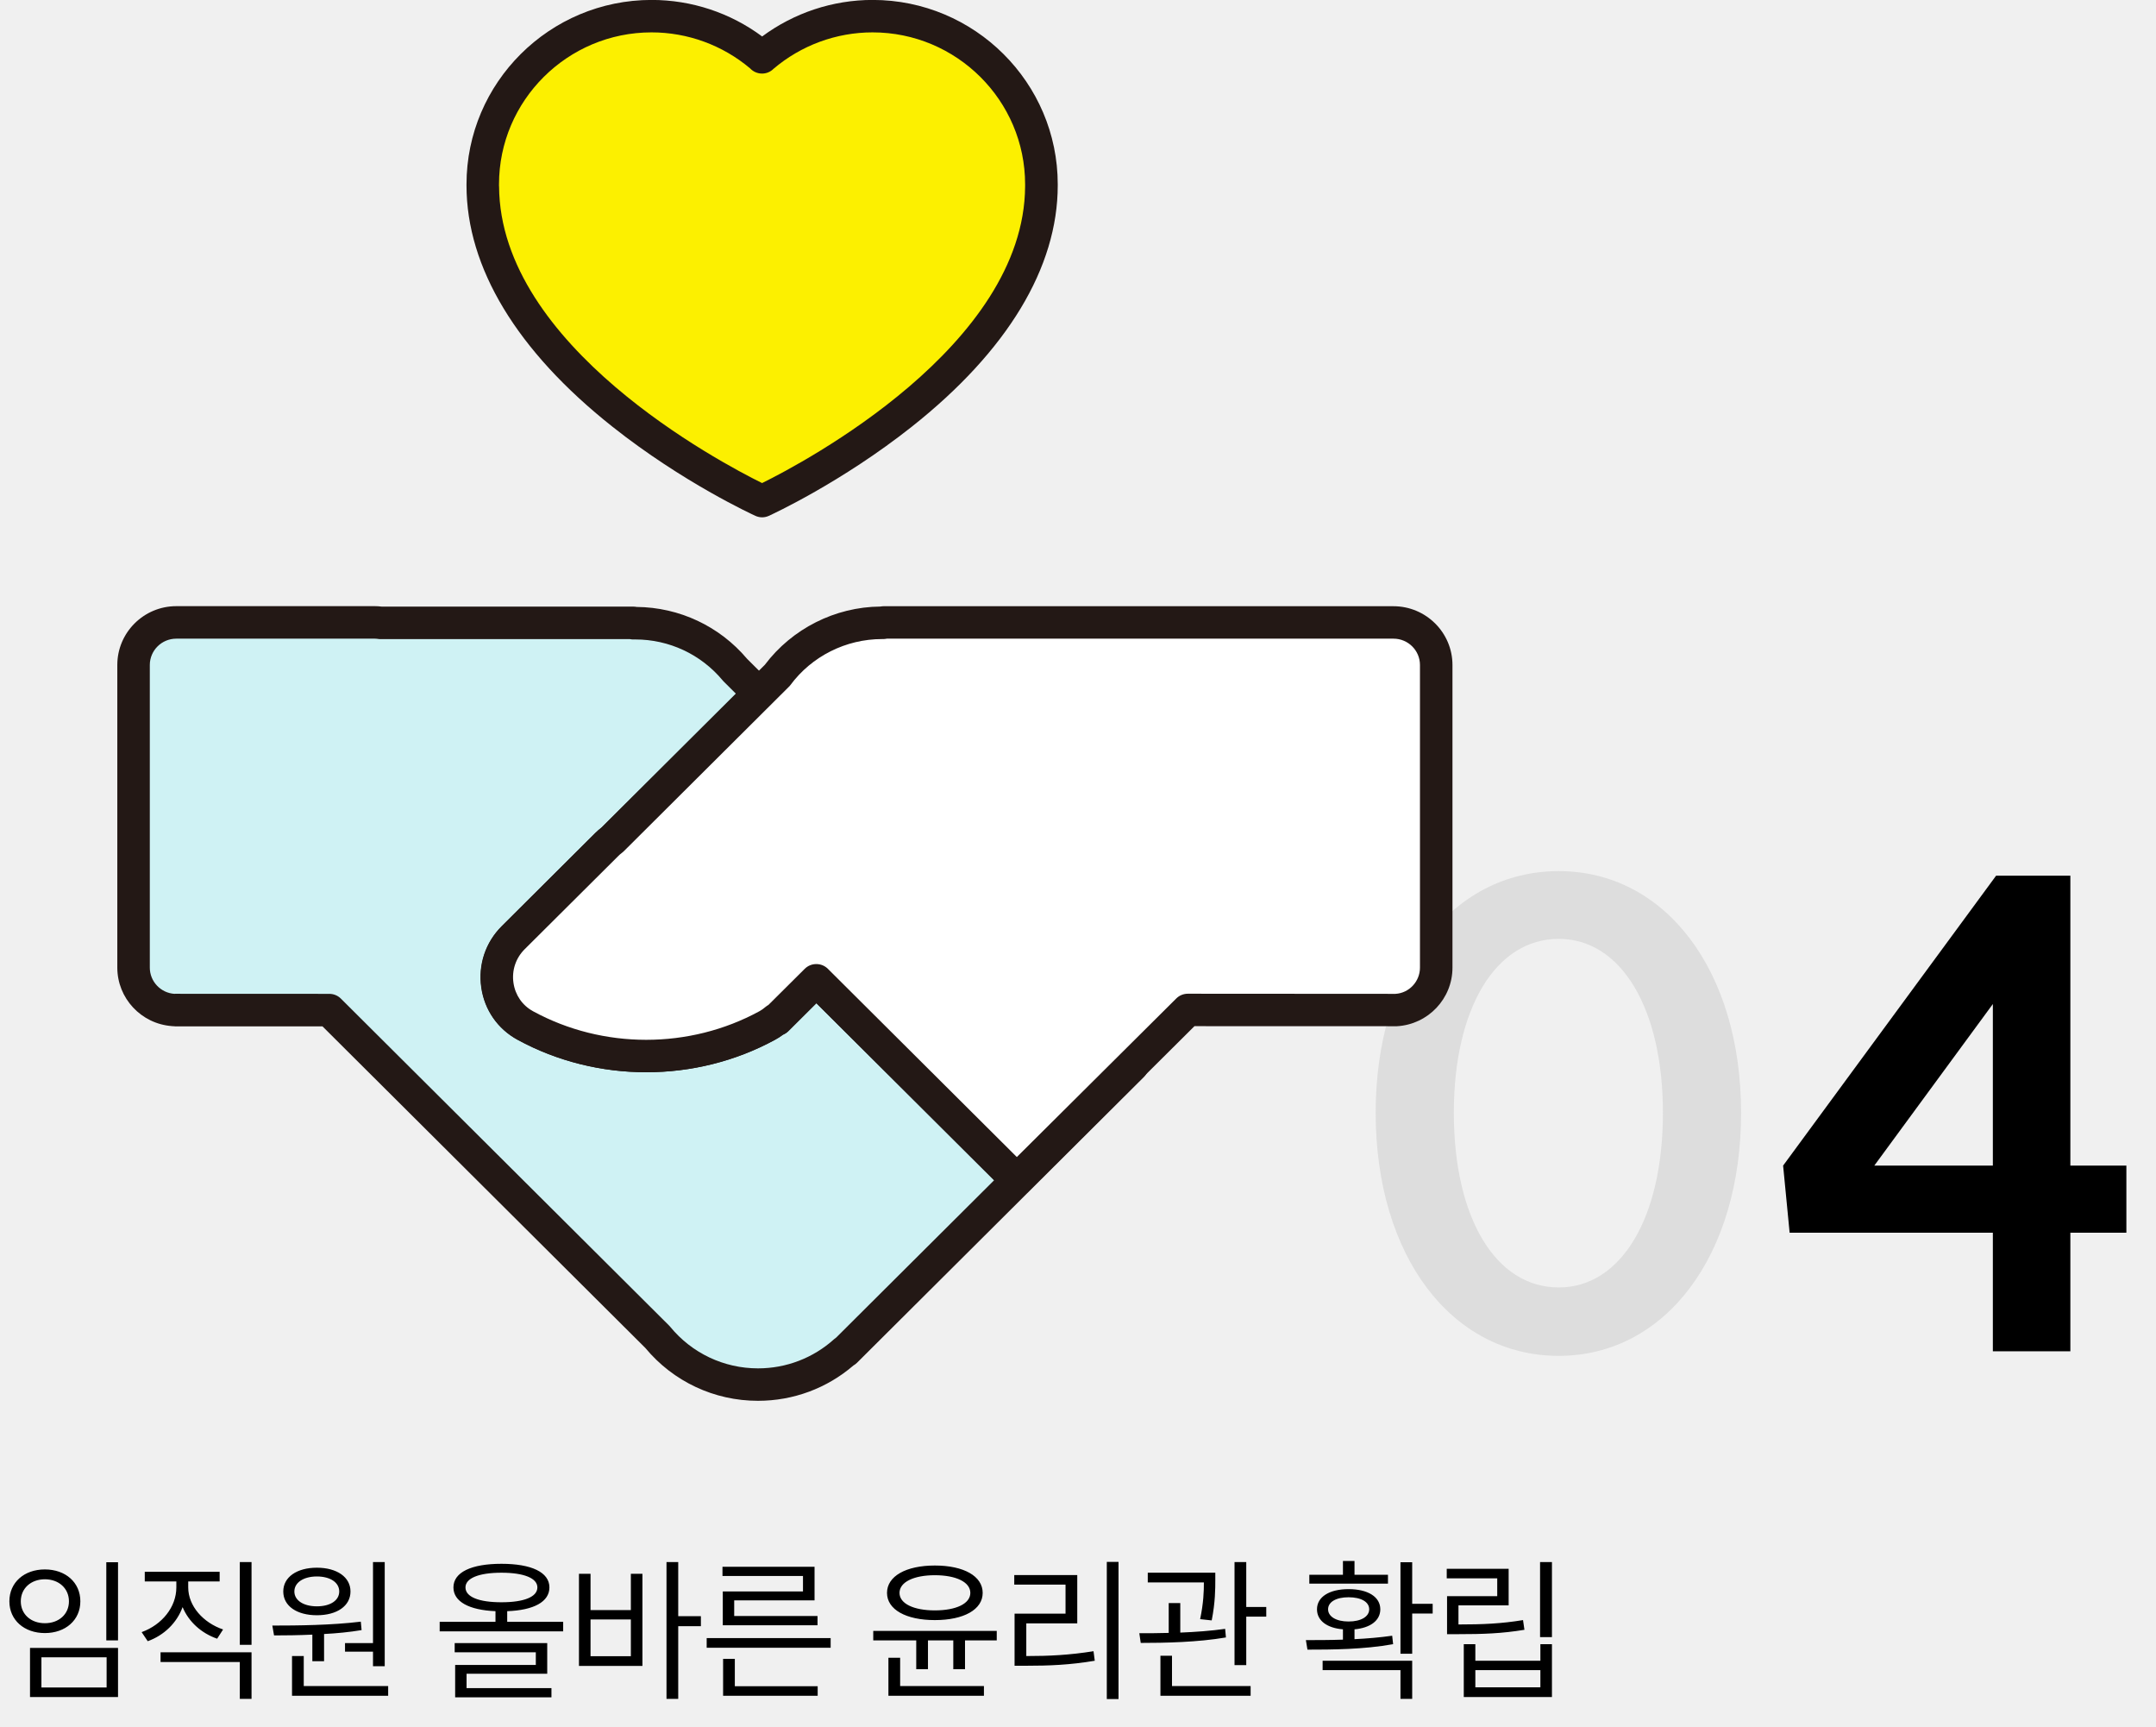
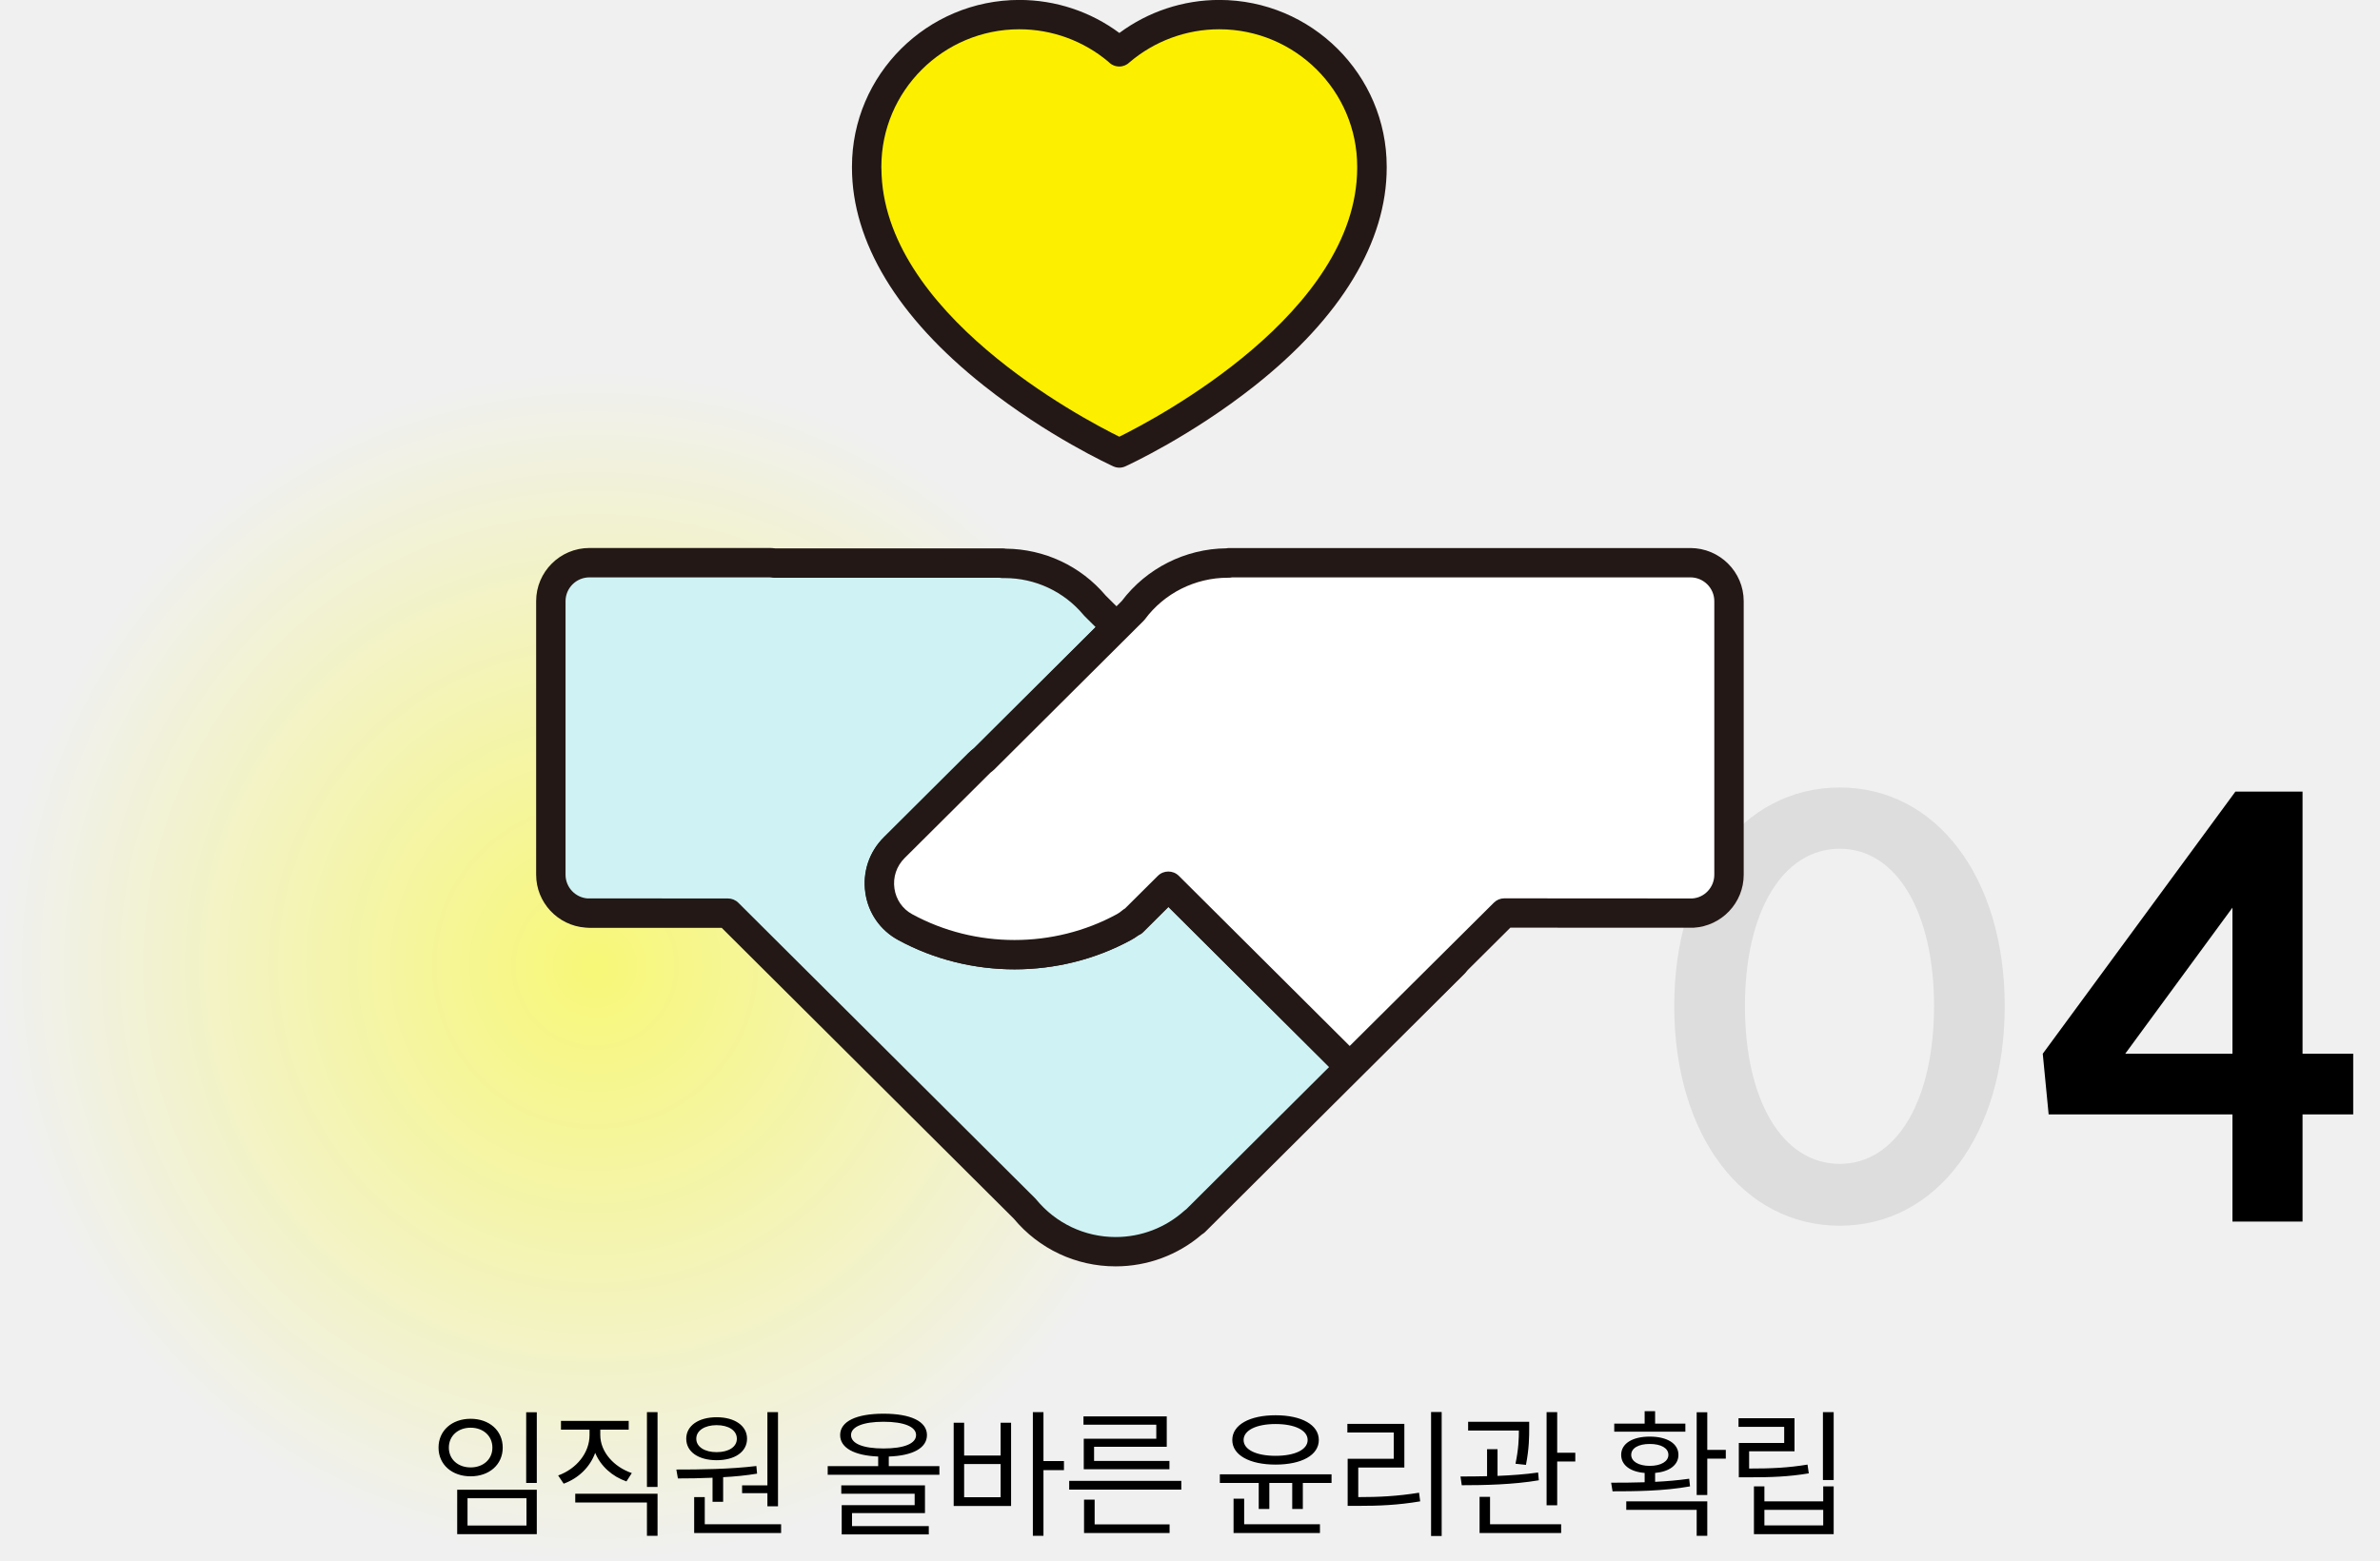
- <svg xmlns="http://www.w3.org/2000/svg" width="331" height="265" viewBox="0 0 331 265" fill="none">
-   <path d="M16.32 239.776V251.776H18.12V239.776H16.32ZM1.44 245.776C1.44 248.656 3.72 250.648 6.888 250.648C10.056 250.648 12.336 248.656 12.336 245.776C12.336 242.872 10.056 240.88 6.888 240.88C3.72 240.88 1.44 242.872 1.44 245.776ZM3.192 245.776C3.192 243.784 4.752 242.392 6.888 242.392C9.024 242.392 10.584 243.784 10.584 245.776C10.584 247.768 9.024 249.136 6.888 249.136C4.752 249.136 3.192 247.768 3.192 245.776ZM4.608 260.464H18.12V252.928H4.608V260.464ZM6.36 259V254.368H16.368V259H6.36ZM36.817 239.752V252.448H38.617V239.752H36.817ZM21.745 250.504L22.681 251.896C25.201 250.984 27.145 249.088 28.033 246.664C28.969 248.92 30.913 250.672 33.337 251.512L34.249 250.096C31.201 249.064 28.897 246.496 28.897 243.64V242.728H33.721V241.24H22.225V242.728H27.073V243.64C27.073 246.664 24.865 249.376 21.745 250.504ZM24.649 255.088H36.817V260.752H38.617V253.6H24.649V255.088ZM57.265 239.752V252.184H52.969V253.504H57.265V255.736H59.065V239.752H57.265ZM41.809 249.496L42.073 251.008C43.825 251.008 45.841 250.984 47.953 250.888V254.968H49.753V250.792C51.673 250.696 53.641 250.504 55.513 250.192L55.393 248.896C50.905 249.448 45.697 249.496 41.809 249.496ZM43.489 244.264C43.489 246.496 45.577 247.912 48.649 247.912C51.721 247.912 53.809 246.496 53.809 244.264C53.809 242.056 51.721 240.616 48.649 240.616C45.577 240.616 43.489 242.056 43.489 244.264ZM44.833 260.272H59.593V258.784H46.633V254.176H44.833V260.272ZM45.193 244.264C45.193 242.872 46.633 241.96 48.649 241.96C50.689 241.96 52.081 242.872 52.081 244.264C52.081 245.656 50.689 246.544 48.649 246.544C46.633 246.544 45.193 245.656 45.193 244.264ZM76.981 240.016C72.373 240.016 69.613 241.312 69.613 243.64C69.613 245.824 72.013 247.12 76.069 247.288V248.92H67.501V250.384H86.461V248.92H77.869V247.288C81.949 247.144 84.349 245.848 84.349 243.64C84.349 241.312 81.589 240.016 76.981 240.016ZM69.805 253.6H82.261V255.544H69.877V260.512H84.661V259.096H71.629V256.888H84.013V252.184H69.805V253.6ZM71.461 243.64C71.461 242.224 73.525 241.384 76.981 241.384C80.437 241.384 82.501 242.224 82.501 243.64C82.501 245.104 80.437 245.92 76.981 245.92C73.525 245.92 71.461 245.104 71.461 243.64ZM102.325 239.752V260.752H104.125V249.592H107.605V248.056H104.125V239.752H102.325ZM88.885 255.688H98.629V241.552H96.853V247.12H90.662V241.552H88.885V255.688ZM90.662 254.2V248.56H96.853V254.2H90.662ZM108.494 251.416V252.904H127.526V251.416H108.494ZM110.918 241.888H123.278V244.264H110.966V249.448H125.51V248.032H112.718V245.632H125.054V240.472H110.918V241.888ZM111.014 260.272H125.534V258.808H112.814V254.608H111.014V260.272ZM143.522 240.28C139.106 240.28 136.178 241.912 136.178 244.48C136.178 247.048 139.106 248.656 143.522 248.656C147.962 248.656 150.866 247.048 150.866 244.48C150.866 241.912 147.962 240.28 143.522 240.28ZM134.066 251.776H140.666V256.192H142.466V251.776H146.354V256.192H148.154V251.776H153.026V250.312H134.066V251.776ZM136.394 260.272H151.058V258.784H138.194V254.44H136.394V260.272ZM138.098 244.48C138.098 242.824 140.282 241.768 143.522 241.768C146.786 241.768 148.97 242.824 148.97 244.48C148.97 246.136 146.786 247.168 143.522 247.168C140.282 247.168 138.098 246.136 138.098 244.48ZM169.922 239.728V260.776H171.722V239.728H169.922ZM155.714 243.208H163.586V247.672H155.762V255.664H157.49C161.066 255.664 164.234 255.544 168.074 254.896L167.882 253.432C164.138 254.032 161.042 254.176 157.562 254.176V249.16H165.386V241.744H155.714V243.208ZM176.211 241.384V242.872H184.827C184.827 244.192 184.779 245.992 184.251 248.512L186.027 248.704C186.579 245.92 186.579 243.832 186.579 242.488V241.384H176.211ZM174.915 250.672L175.131 252.16C178.827 252.16 183.867 252.064 188.211 251.32L188.091 250C185.931 250.312 183.531 250.48 181.203 250.576V246.04H179.427V250.624C177.819 250.672 176.259 250.672 174.915 250.672ZM178.155 260.272H192.003V258.784H179.931V254.128H178.155V260.272ZM189.531 255.568H191.331V248.128H194.403V246.64H191.331V239.752H189.531V255.568ZM215.007 239.776V253.816H216.807V247.648H219.951V246.16H216.807V239.776H215.007ZM200.487 251.728L200.727 253.192C204.375 253.192 209.367 253.168 213.879 252.352L213.735 251.056C211.887 251.32 209.919 251.488 207.951 251.584V250.072C210.375 249.856 211.911 248.728 211.911 247C211.911 245.08 209.991 243.904 207.039 243.904C204.111 243.904 202.191 245.08 202.191 247C202.191 248.752 203.751 249.88 206.175 250.072V251.656C204.135 251.728 202.167 251.728 200.487 251.728ZM201.015 243.064H213.087V241.696H207.951V239.584H206.175V241.696H201.015V243.064ZM203.055 256.336H215.007V260.752H216.807V254.896H203.055V256.336ZM203.895 247C203.895 245.872 205.119 245.152 207.039 245.152C208.983 245.152 210.207 245.872 210.207 247C210.207 248.104 208.983 248.872 207.039 248.872C205.119 248.872 203.895 248.104 203.895 247ZM236.439 239.752V251.272H238.263V239.752H236.439ZM222.111 242.248H229.863V244.984H222.159V250.816H223.839C227.703 250.816 230.559 250.72 234.039 250.144L233.823 248.656C230.463 249.208 227.655 249.328 223.911 249.328V246.4H231.615V240.784H222.111V242.248ZM224.727 260.464H238.263V252.352H236.487V254.896H226.503V252.352H224.727V260.464ZM226.503 258.976V256.336H236.487V258.976H226.503Z" fill="black" />
-   <path d="M239.3 197.6C229.6 197.6 223.2 186.9 223.2 170.8C223.2 154.8 229.6 144.1 239.3 144.1C248.9 144.1 255.3 154.8 255.3 170.8C255.3 186.9 248.9 197.6 239.3 197.6ZM211.2 170.8C211.2 192.7 222.8 208.1 239.3 208.1C255.7 208.1 267.3 192.7 267.3 170.8C267.3 149 255.7 133.7 239.3 133.7C222.8 133.7 211.2 149 211.2 170.8Z" fill="#DDDDDD" />
-   <path d="M317.853 134.4H306.453L273.753 178.9L274.753 189.2H305.953V207.4H317.853V189.2H326.453V178.9H317.853V134.4ZM287.753 178.9L305.953 154.1V178.9H287.753Z" fill="black" />
-   <g clip-path="url(#clip0_605_3540)">
-     <path d="M125.32 150.447L119.25 156.492L119.18 156.422C118.75 156.781 118.29 157.12 117.77 157.398C106.24 163.682 92.18 163.682 80.65 157.398C75.67 154.68 74.77 147.908 78.79 143.904L93.14 129.613C93.41 129.345 93.71 129.096 94.01 128.867L116.5 106.469L112.81 102.794C109.16 98.423 103.66 95.644 97.5 95.644C97.4 95.644 97.31 95.644 97.21 95.644V95.584H58.43C58.13 95.544 57.83 95.515 57.53 95.515H27.06C23.44 95.515 20.5 98.442 20.5 102.048V148.495C20.5 151.971 23.23 154.799 26.67 155.008H26.74C26.85 155.008 26.95 155.028 27.06 155.028H50.55L100.94 205.211C104.59 209.662 110.14 212.5 116.37 212.5C121.52 212.5 126.2 210.558 129.74 207.362L129.78 207.401L173.83 163.533L173.8 163.503L156.11 181.09L125.34 150.447H125.32Z" fill="#CFF2F4" />
-     <path d="M116.36 215C109.65 215 103.36 212.042 99.08 206.894L49.51 157.528H27.06C26.93 157.528 26.8 157.528 26.68 157.508C26.57 157.508 26.47 157.508 26.37 157.488C21.67 157.13 18.01 153.216 18.01 148.505V102.058C18.01 97.088 22.07 93.035 27.07 93.035H57.55C57.89 93.035 58.23 93.055 58.62 93.105H97.24C97.41 93.105 97.58 93.124 97.74 93.154C104.3 93.214 110.46 96.102 114.69 101.111L118.3 104.707C119.28 105.683 119.28 107.256 118.3 108.232L95.81 130.629C95.73 130.709 95.65 130.779 95.56 130.848C95.3 131.048 95.11 131.207 94.95 131.376L80.59 145.667C79.21 147.041 78.58 148.924 78.86 150.846C79.13 152.718 80.23 154.311 81.88 155.208C92.59 161.043 105.89 161.043 116.6 155.208C116.92 155.028 117.25 154.799 117.59 154.51C117.72 154.401 117.86 154.311 118 154.232L123.58 148.685C124.56 147.709 126.14 147.709 127.12 148.685L156.13 177.575L172.05 161.75C173.03 160.774 174.61 160.784 175.58 161.75C176.56 162.726 176.59 164.33 175.61 165.306L131.56 209.174C131.4 209.333 131.22 209.463 131.03 209.572C126.96 213.078 121.78 215 116.38 215H116.36ZM26.84 152.529C26.84 152.529 26.86 152.529 26.87 152.529H27.02L50.56 152.539C51.22 152.539 51.86 152.797 52.33 153.266L102.72 203.448C102.78 203.508 102.84 203.567 102.89 203.637C106.22 207.69 111.13 210.021 116.38 210.021C120.71 210.021 124.86 208.427 128.07 205.529C128.17 205.44 128.27 205.36 128.38 205.29L152.63 181.14L125.35 153.973L121.05 158.255C120.81 158.494 120.53 158.673 120.23 158.803C119.82 159.101 119.42 159.37 119 159.589C106.81 166.232 91.67 166.232 79.48 159.589C76.43 157.926 74.4 155.008 73.91 151.563C73.41 148.077 74.55 144.641 77.05 142.152L91.4 127.861C91.69 127.572 92 127.303 92.38 127.004L112.99 106.479L111.07 104.567C111.02 104.517 110.97 104.458 110.92 104.398C107.6 100.424 102.72 98.144 97.53 98.144H97.26C97.08 98.144 96.89 98.144 96.71 98.094H58.45C58.34 98.094 58.22 98.094 58.11 98.074C57.93 98.044 57.74 98.024 57.55 98.024H27.06C24.82 98.024 23 99.837 23 102.067V148.515C23 150.646 24.68 152.419 26.81 152.539C26.81 152.539 26.82 152.539 26.83 152.539L26.84 152.529Z" fill="#231815" />
-     <path d="M213.94 95.534H206.12H135.65V95.594C135.55 95.594 135.46 95.594 135.36 95.594C128.78 95.594 122.95 98.771 119.32 103.681L116.5 106.489L94.01 128.886C93.71 129.116 93.42 129.355 93.14 129.633L78.79 143.924C74.77 147.928 75.67 154.7 80.65 157.418C92.18 163.702 106.24 163.702 117.77 157.418C118.29 157.14 118.75 156.801 119.18 156.442L119.25 156.512L125.32 150.467L156.09 181.11L173.78 163.523L182.35 155.008C182.35 155.008 214.16 155.038 214.26 155.028H214.33C217.77 154.829 220.5 151.991 220.5 148.515V102.067C220.5 98.462 217.57 95.534 213.94 95.534Z" fill="white" />
-     <path d="M156.1 183.59C155.46 183.59 154.82 183.351 154.33 182.863L125.32 153.973L121.02 158.255C120.78 158.494 120.5 158.673 120.2 158.803C119.79 159.101 119.39 159.37 118.97 159.589C106.78 166.232 91.64 166.232 79.45 159.589C76.4 157.926 74.37 155.008 73.88 151.563C73.38 148.077 74.52 144.641 77.02 142.152L91.37 127.861C91.66 127.572 91.97 127.303 92.35 127.004L117.42 102.038C121.6 96.491 128.21 93.154 135.16 93.095C135.32 93.065 135.48 93.045 135.64 93.045H205.93C205.99 93.045 206.05 93.045 206.11 93.045H213.93C218.92 93.045 222.99 97.088 222.99 102.067V148.515C222.99 153.285 219.25 157.229 214.47 157.508C214.3 157.508 214.22 157.518 183.38 157.498L157.86 182.873C157.37 183.361 156.73 183.6 156.09 183.6L156.1 183.59ZM125.33 147.967C125.97 147.967 126.61 148.206 127.1 148.694L156.11 177.585L180.59 153.246C181.06 152.778 181.69 152.519 182.36 152.519C193.17 152.519 213.73 152.549 214.24 152.539C216.33 152.419 218 150.646 218 148.515V102.067C218 99.837 216.18 98.024 213.94 98.024H206.3C206.24 98.024 206.18 98.024 206.12 98.024H136.15C135.98 98.064 135.81 98.074 135.63 98.084H135.43C129.86 98.084 124.62 100.723 121.34 105.155C121.27 105.254 121.18 105.354 121.09 105.434L95.78 130.639C95.7 130.719 95.62 130.789 95.53 130.858C95.27 131.057 95.08 131.217 94.92 131.386L80.56 145.677C79.18 147.051 78.55 148.933 78.83 150.856C79.1 152.728 80.2 154.321 81.85 155.217C92.56 161.053 105.86 161.053 116.57 155.217C116.89 155.038 117.22 154.819 117.56 154.52C117.69 154.411 117.83 154.321 117.97 154.242L123.55 148.694C124.04 148.206 124.68 147.967 125.32 147.967H125.33Z" fill="#231815" />
-     <path d="M117.01 76.912C117.01 76.912 159.89 57.402 159.89 28.462C159.89 28.412 159.89 28.363 159.89 28.303C159.89 14.052 148.29 2.49 133.97 2.49C127.48 2.49 121.55 4.87 117 8.794C112.45 4.87 106.52 2.49 100.03 2.49C85.72 2.49 74.11 14.042 74.11 28.303C74.11 28.353 74.11 28.402 74.11 28.462C74.11 57.402 116.99 76.912 116.99 76.912H117.01Z" fill="#FCF000" />
-     <path d="M117.01 79.401C116.66 79.401 116.3 79.322 115.97 79.172C115.52 78.963 104.85 74.073 94.01 65.479C79.36 53.877 71.62 41.07 71.62 28.452C71.62 28.422 71.62 28.392 71.62 28.363V28.293C71.62 12.687 84.37 -0.01 100.04 -0.01C106.17 -0.01 112.12 1.962 117.01 5.597C121.9 1.972 127.85 -0.01 133.97 -0.01C149.64 -0.01 162.39 12.687 162.39 28.293C162.39 28.303 162.39 28.343 162.39 28.372C162.39 28.402 162.39 28.422 162.39 28.452C162.39 41.07 154.65 53.877 140 65.479C129.16 74.063 118.49 78.963 118.04 79.172C117.71 79.322 117.36 79.401 117 79.401H117.01ZM76.62 28.592C76.74 53.12 110.59 70.976 117 74.143C123.42 70.976 157.26 53.08 157.38 28.592C157.38 28.542 157.38 28.492 157.38 28.432C157.38 28.412 157.38 28.313 157.38 28.293C157.38 15.436 146.87 4.969 133.96 4.969C128.38 4.969 122.99 6.961 118.75 10.566C118.3 11.014 117.68 11.293 117 11.293C116.27 11.293 115.62 10.985 115.16 10.496C110.93 6.931 105.57 4.969 100.03 4.969C87.12 4.969 76.61 15.436 76.61 28.293V28.452C76.61 28.452 76.61 28.542 76.61 28.582L76.62 28.592Z" fill="#231815" />
+ <svg xmlns="http://www.w3.org/2000/svg" width="404" height="265" viewBox="0 0 404 265" fill="none">
+   <circle cx="101" cy="164" r="101" fill="url(#paint0_radial_822_2432)" />
+   <path d="M89.32 239.776V251.776H91.12V239.776H89.32ZM74.44 245.776C74.44 248.656 76.72 250.648 79.888 250.648C83.056 250.648 85.336 248.656 85.336 245.776C85.336 242.872 83.056 240.88 79.888 240.88C76.72 240.88 74.44 242.872 74.44 245.776ZM76.192 245.776C76.192 243.784 77.752 242.392 79.888 242.392C82.024 242.392 83.584 243.784 83.584 245.776C83.584 247.768 82.024 249.136 79.888 249.136C77.752 249.136 76.192 247.768 76.192 245.776ZM77.608 260.464H91.12V252.928H77.608V260.464ZM79.36 259V254.368H89.368V259H79.36ZM109.817 239.752V252.448H111.617V239.752H109.817ZM94.745 250.504L95.681 251.896C98.201 250.984 100.145 249.088 101.033 246.664C101.969 248.92 103.913 250.672 106.337 251.512L107.249 250.096C104.201 249.064 101.897 246.496 101.897 243.64V242.728H106.721V241.24H95.225V242.728H100.073V243.64C100.073 246.664 97.865 249.376 94.745 250.504ZM97.649 255.088H109.817V260.752H111.617V253.6H97.649V255.088ZM130.265 239.752V252.184H125.969V253.504H130.265V255.736H132.065V239.752H130.265ZM114.809 249.496L115.073 251.008C116.825 251.008 118.841 250.984 120.953 250.888V254.968H122.753V250.792C124.673 250.696 126.641 250.504 128.513 250.192L128.393 248.896C123.905 249.448 118.697 249.496 114.809 249.496ZM116.489 244.264C116.489 246.496 118.577 247.912 121.649 247.912C124.721 247.912 126.809 246.496 126.809 244.264C126.809 242.056 124.721 240.616 121.649 240.616C118.577 240.616 116.489 242.056 116.489 244.264ZM117.833 260.272H132.593V258.784H119.633V254.176H117.833V260.272ZM118.193 244.264C118.193 242.872 119.633 241.96 121.649 241.96C123.689 241.96 125.081 242.872 125.081 244.264C125.081 245.656 123.689 246.544 121.649 246.544C119.633 246.544 118.193 245.656 118.193 244.264ZM149.981 240.016C145.373 240.016 142.613 241.312 142.613 243.64C142.613 245.824 145.013 247.12 149.069 247.288V248.92H140.501V250.384H159.461V248.92H150.869V247.288C154.949 247.144 157.349 245.848 157.349 243.64C157.349 241.312 154.589 240.016 149.981 240.016ZM142.805 253.6H155.261V255.544H142.877V260.512H157.661V259.096H144.629V256.888H157.013V252.184H142.805V253.6ZM144.461 243.64C144.461 242.224 146.525 241.384 149.981 241.384C153.437 241.384 155.501 242.224 155.501 243.64C155.501 245.104 153.437 245.92 149.981 245.92C146.525 245.92 144.461 245.104 144.461 243.64ZM175.325 239.752V260.752H177.125V249.592H180.605V248.056H177.125V239.752H175.325ZM161.885 255.688H171.629V241.552H169.853V247.12H163.661V241.552H161.885V255.688ZM163.661 254.2V248.56H169.853V254.2H163.661ZM181.494 251.416V252.904H200.526V251.416H181.494ZM183.918 241.888H196.278V244.264H183.966V249.448H198.51V248.032H185.718V245.632H198.054V240.472H183.918V241.888ZM184.014 260.272H198.534V258.808H185.814V254.608H184.014V260.272ZM216.522 240.28C212.106 240.28 209.178 241.912 209.178 244.48C209.178 247.048 212.106 248.656 216.522 248.656C220.962 248.656 223.866 247.048 223.866 244.48C223.866 241.912 220.962 240.28 216.522 240.28ZM207.066 251.776H213.666V256.192H215.466V251.776H219.354V256.192H221.154V251.776H226.026V250.312H207.066V251.776ZM209.394 260.272H224.058V258.784H211.194V254.44H209.394V260.272ZM211.098 244.48C211.098 242.824 213.282 241.768 216.522 241.768C219.786 241.768 221.97 242.824 221.97 244.48C221.97 246.136 219.786 247.168 216.522 247.168C213.282 247.168 211.098 246.136 211.098 244.48ZM242.922 239.728V260.776H244.722V239.728H242.922ZM228.714 243.208H236.586V247.672H228.762V255.664H230.49C234.066 255.664 237.234 255.544 241.074 254.896L240.882 253.432C237.138 254.032 234.042 254.176 230.562 254.176V249.16H238.386V241.744H228.714V243.208ZM249.211 241.384V242.872H257.827C257.827 244.192 257.779 245.992 257.251 248.512L259.027 248.704C259.579 245.92 259.579 243.832 259.579 242.488V241.384H249.211ZM247.915 250.672L248.131 252.16C251.827 252.16 256.867 252.064 261.211 251.32L261.091 250C258.931 250.312 256.531 250.48 254.203 250.576V246.04H252.427V250.624C250.819 250.672 249.259 250.672 247.915 250.672ZM251.155 260.272H265.003V258.784H252.931V254.128H251.155V260.272ZM262.531 255.568H264.331V248.128H267.403V246.64H264.331V239.752H262.531V255.568ZM288.007 239.776V253.816H289.807V247.648H292.951V246.16H289.807V239.776H288.007ZM273.487 251.728L273.727 253.192C277.375 253.192 282.367 253.168 286.879 252.352L286.735 251.056C284.887 251.32 282.919 251.488 280.951 251.584V250.072C283.375 249.856 284.911 248.728 284.911 247C284.911 245.08 282.991 243.904 280.039 243.904C277.111 243.904 275.191 245.08 275.191 247C275.191 248.752 276.751 249.88 279.175 250.072V251.656C277.135 251.728 275.167 251.728 273.487 251.728ZM274.015 243.064H286.087V241.696H280.951V239.584H279.175V241.696H274.015V243.064ZM276.055 256.336H288.007V260.752H289.807V254.896H276.055V256.336ZM276.895 247C276.895 245.872 278.119 245.152 280.039 245.152C281.983 245.152 283.207 245.872 283.207 247C283.207 248.104 281.983 248.872 280.039 248.872C278.119 248.872 276.895 248.104 276.895 247ZM309.439 239.752V251.272H311.263V239.752H309.439ZM295.111 242.248H302.863V244.984H295.159V250.816H296.839C300.703 250.816 303.559 250.72 307.039 250.144L306.823 248.656C303.463 249.208 300.655 249.328 296.911 249.328V246.4H304.615V240.784H295.111V242.248ZM297.727 260.464H311.263V252.352H309.487V254.896H299.503V252.352H297.727V260.464ZM299.503 258.976V256.336H309.487V258.976H299.503Z" fill="black" />
+   <path d="M312.3 197.6C302.6 197.6 296.2 186.9 296.2 170.8C296.2 154.8 302.6 144.1 312.3 144.1C321.9 144.1 328.3 154.8 328.3 170.8C328.3 186.9 321.9 197.6 312.3 197.6ZM284.2 170.8C284.2 192.7 295.8 208.1 312.3 208.1C328.7 208.1 340.3 192.7 340.3 170.8C340.3 149 328.7 133.7 312.3 133.7C295.8 133.7 284.2 149 284.2 170.8Z" fill="#DDDDDD" />
+   <path d="M390.853 134.4H379.453L346.753 178.9L347.753 189.2H378.953V207.4H390.853V189.2H399.453V178.9H390.853V134.4ZM360.753 178.9L378.953 154.1V178.9H360.753Z" fill="black" />
+   <g clip-path="url(#clip0_822_2432)">
+     <path d="M198.32 150.447L192.25 156.492L192.18 156.422C191.75 156.781 191.29 157.12 190.77 157.398C179.24 163.682 165.18 163.682 153.65 157.398C148.67 154.68 147.77 147.908 151.79 143.904L166.14 129.613C166.41 129.345 166.71 129.096 167.01 128.867L189.5 106.469L185.81 102.794C182.16 98.422 176.66 95.644 170.5 95.644C170.4 95.644 170.31 95.644 170.21 95.644V95.584H131.43C131.13 95.544 130.83 95.515 130.53 95.515H100.06C96.44 95.515 93.5 98.442 93.5 102.048V148.495C93.5 151.971 96.23 154.799 99.67 155.008H99.74C99.85 155.008 99.95 155.028 100.06 155.028H123.55L173.94 205.21C177.59 209.662 183.14 212.5 189.37 212.5C194.52 212.5 199.2 210.558 202.74 207.362L202.78 207.401L246.83 163.533L246.8 163.503L229.11 181.09L198.34 150.447H198.32Z" fill="#CFF2F4" />
+     <path d="M189.36 215C182.65 215 176.36 212.042 172.08 206.894L122.51 157.528H100.06C99.93 157.528 99.8 157.528 99.68 157.508C99.57 157.508 99.47 157.508 99.37 157.488C94.67 157.13 91.01 153.216 91.01 148.505V102.058C91.01 97.088 95.07 93.035 100.07 93.035H130.55C130.89 93.035 131.23 93.055 131.62 93.105H170.24C170.41 93.105 170.58 93.124 170.74 93.154C177.3 93.214 183.46 96.102 187.69 101.111L191.3 104.707C192.28 105.682 192.28 107.256 191.3 108.232L168.81 130.629C168.73 130.709 168.65 130.779 168.56 130.848C168.3 131.048 168.11 131.207 167.95 131.376L153.59 145.667C152.21 147.041 151.58 148.924 151.86 150.846C152.13 152.718 153.23 154.311 154.88 155.207C165.59 161.043 178.89 161.043 189.6 155.207C189.92 155.028 190.25 154.799 190.59 154.51C190.72 154.401 190.86 154.311 191 154.232L196.58 148.684C197.56 147.709 199.14 147.709 200.12 148.684L229.13 177.575L245.05 161.75C246.03 160.774 247.61 160.784 248.58 161.75C249.56 162.726 249.59 164.33 248.61 165.306L204.56 209.174C204.4 209.333 204.22 209.463 204.03 209.572C199.96 213.078 194.78 215 189.38 215H189.36ZM99.84 152.529C99.84 152.529 99.86 152.529 99.87 152.529H100.02L123.56 152.539C124.22 152.539 124.86 152.797 125.33 153.266L175.72 203.448C175.78 203.508 175.84 203.567 175.89 203.637C179.22 207.69 184.13 210.021 189.38 210.021C193.71 210.021 197.86 208.427 201.07 205.529C201.17 205.44 201.27 205.36 201.38 205.29L225.63 181.14L198.35 153.973L194.05 158.255C193.81 158.494 193.53 158.673 193.23 158.803C192.82 159.101 192.42 159.37 192 159.589C179.81 166.232 164.67 166.232 152.48 159.589C149.43 157.926 147.4 155.008 146.91 151.563C146.41 148.077 147.55 144.641 150.05 142.152L164.4 127.861C164.69 127.572 165 127.303 165.38 127.004L185.99 106.479L184.07 104.567C184.02 104.517 183.97 104.458 183.92 104.398C180.6 100.424 175.72 98.144 170.53 98.144H170.26C170.08 98.144 169.89 98.144 169.71 98.094H131.45C131.34 98.094 131.22 98.094 131.11 98.074C130.93 98.044 130.74 98.024 130.55 98.024H100.06C97.82 98.024 96 99.837 96 102.067V148.515C96 150.646 97.68 152.419 99.81 152.539C99.81 152.539 99.82 152.539 99.83 152.539L99.84 152.529Z" fill="#231815" />
+     <path d="M286.94 95.534H279.12H208.65V95.594C208.55 95.594 208.46 95.594 208.36 95.594C201.78 95.594 195.95 98.771 192.32 103.681L189.5 106.489L167.01 128.886C166.71 129.116 166.42 129.355 166.14 129.633L151.79 143.924C147.77 147.928 148.67 154.7 153.65 157.418C165.18 163.702 179.24 163.702 190.77 157.418C191.29 157.14 191.75 156.801 192.18 156.442L192.25 156.512L198.32 150.467L229.09 181.11L246.78 163.523L255.35 155.008C255.35 155.008 287.16 155.038 287.26 155.028H287.33C290.77 154.829 293.5 151.991 293.5 148.515V102.068C293.5 98.462 290.57 95.534 286.94 95.534Z" fill="white" />
+     <path d="M229.1 183.59C228.46 183.59 227.82 183.351 227.33 182.863L198.32 153.973L194.02 158.255C193.78 158.494 193.5 158.673 193.2 158.803C192.79 159.101 192.39 159.37 191.97 159.589C179.78 166.232 164.64 166.232 152.45 159.589C149.4 157.926 147.37 155.008 146.88 151.563C146.38 148.077 147.52 144.641 150.02 142.152L164.37 127.861C164.66 127.572 164.97 127.303 165.35 127.004L190.42 102.038C194.6 96.491 201.21 93.154 208.16 93.095C208.32 93.065 208.48 93.045 208.64 93.045H278.93C278.99 93.045 279.05 93.045 279.11 93.045H286.93C291.92 93.045 295.99 97.088 295.99 102.068V148.515C295.99 153.285 292.25 157.229 287.47 157.508C287.3 157.508 287.22 157.518 256.38 157.498L230.86 182.873C230.37 183.361 229.73 183.6 229.09 183.6L229.1 183.59ZM198.33 147.968C198.97 147.968 199.61 148.207 200.1 148.694L229.11 177.585L253.59 153.246C254.06 152.778 254.69 152.519 255.36 152.519C266.17 152.519 286.73 152.549 287.24 152.539C289.33 152.419 291 150.646 291 148.515V102.068C291 99.837 289.18 98.024 286.94 98.024H279.3C279.24 98.024 279.18 98.024 279.12 98.024H209.15C208.98 98.064 208.81 98.074 208.63 98.084H208.43C202.86 98.084 197.62 100.723 194.34 105.155C194.27 105.254 194.18 105.354 194.09 105.434L168.78 130.639C168.7 130.719 168.62 130.789 168.53 130.858C168.27 131.058 168.08 131.217 167.92 131.386L153.56 145.677C152.18 147.051 151.55 148.934 151.83 150.856C152.1 152.728 153.2 154.321 154.85 155.217C165.56 161.053 178.86 161.053 189.57 155.217C189.89 155.038 190.22 154.819 190.56 154.52C190.69 154.411 190.83 154.321 190.97 154.242L196.55 148.694C197.04 148.207 197.68 147.968 198.32 147.968H198.33Z" fill="#231815" />
+     <path d="M190.01 76.912C190.01 76.912 232.89 57.402 232.89 28.462C232.89 28.412 232.89 28.363 232.89 28.303C232.89 14.052 221.29 2.49 206.97 2.49C200.48 2.49 194.55 4.87 190 8.794C185.45 4.87 179.52 2.49 173.03 2.49C158.72 2.49 147.11 14.042 147.11 28.303C147.11 28.353 147.11 28.402 147.11 28.462C147.11 57.402 189.99 76.912 189.99 76.912H190.01Z" fill="#FCF000" />
+     <path d="M190.01 79.401C189.66 79.401 189.3 79.322 188.97 79.172C188.52 78.963 177.85 74.073 167.01 65.479C152.36 53.877 144.62 41.07 144.62 28.452C144.62 28.422 144.62 28.392 144.62 28.363V28.293C144.62 12.687 157.37 -0.01 173.04 -0.01C179.17 -0.01 185.12 1.962 190.01 5.597C194.9 1.972 200.85 -0.01 206.97 -0.01C222.64 -0.01 235.39 12.687 235.39 28.293C235.39 28.303 235.39 28.343 235.39 28.372C235.39 28.402 235.39 28.422 235.39 28.452C235.39 41.07 227.65 53.877 213 65.479C202.16 74.063 191.49 78.963 191.04 79.172C190.71 79.322 190.36 79.401 190 79.401H190.01ZM149.62 28.592C149.74 53.12 183.59 70.976 190 74.143C196.42 70.976 230.26 53.08 230.38 28.592C230.38 28.542 230.38 28.492 230.38 28.432C230.38 28.412 230.38 28.313 230.38 28.293C230.38 15.436 219.87 4.969 206.96 4.969C201.38 4.969 195.99 6.961 191.75 10.566C191.3 11.014 190.68 11.293 190 11.293C189.27 11.293 188.62 10.985 188.16 10.496C183.93 6.931 178.57 4.969 173.03 4.969C160.12 4.969 149.61 15.436 149.61 28.293V28.452C149.61 28.452 149.61 28.542 149.61 28.582L149.62 28.592Z" fill="#231815" />
  </g>
  <defs>
-     <clipPath id="clip0_605_3540">
-       <rect width="205" height="215" fill="white" transform="translate(18)" />
+     <radialGradient id="paint0_radial_822_2432" cx="0" cy="0" r="1" gradientUnits="userSpaceOnUse" gradientTransform="translate(101 164) rotate(90) scale(101)">
+       <stop stop-color="#FFFF00" stop-opacity="0.5" />
+       <stop offset="1" stop-color="#FFFF00" stop-opacity="0" />
+     </radialGradient>
+     <clipPath id="clip0_822_2432">
+       <rect width="205" height="215" fill="white" transform="translate(91)" />
    </clipPath>
  </defs>
</svg>
